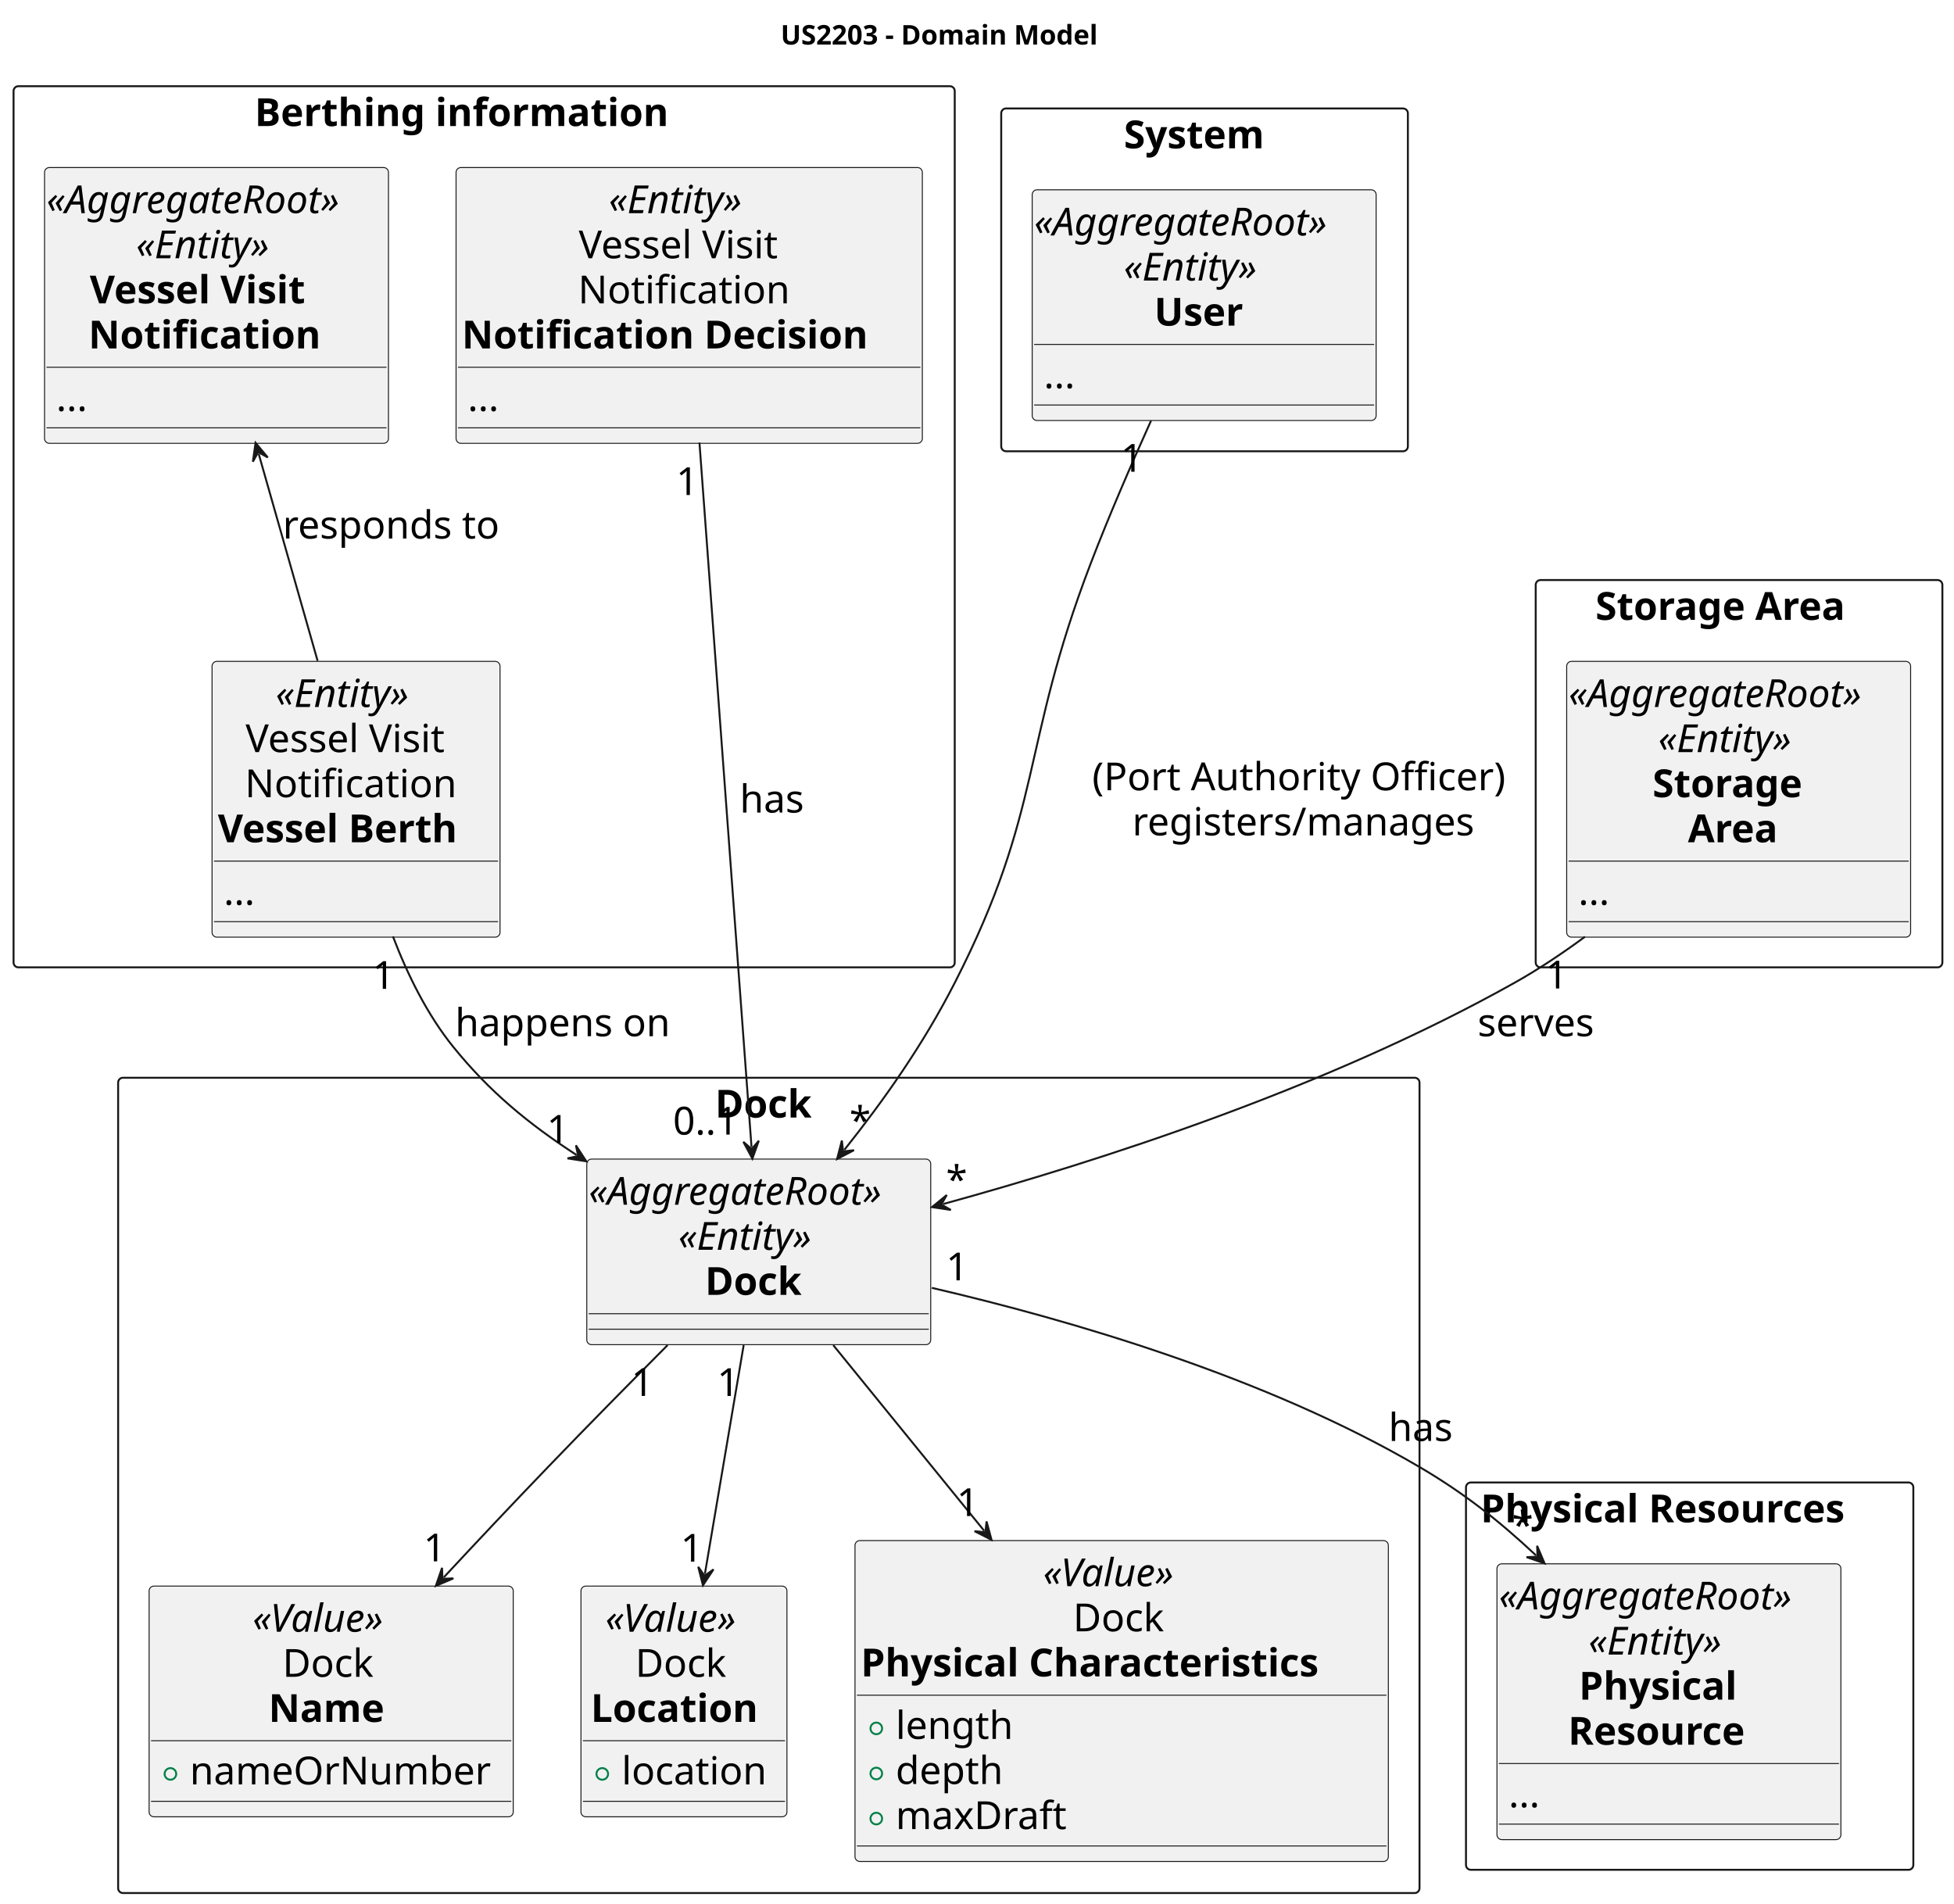
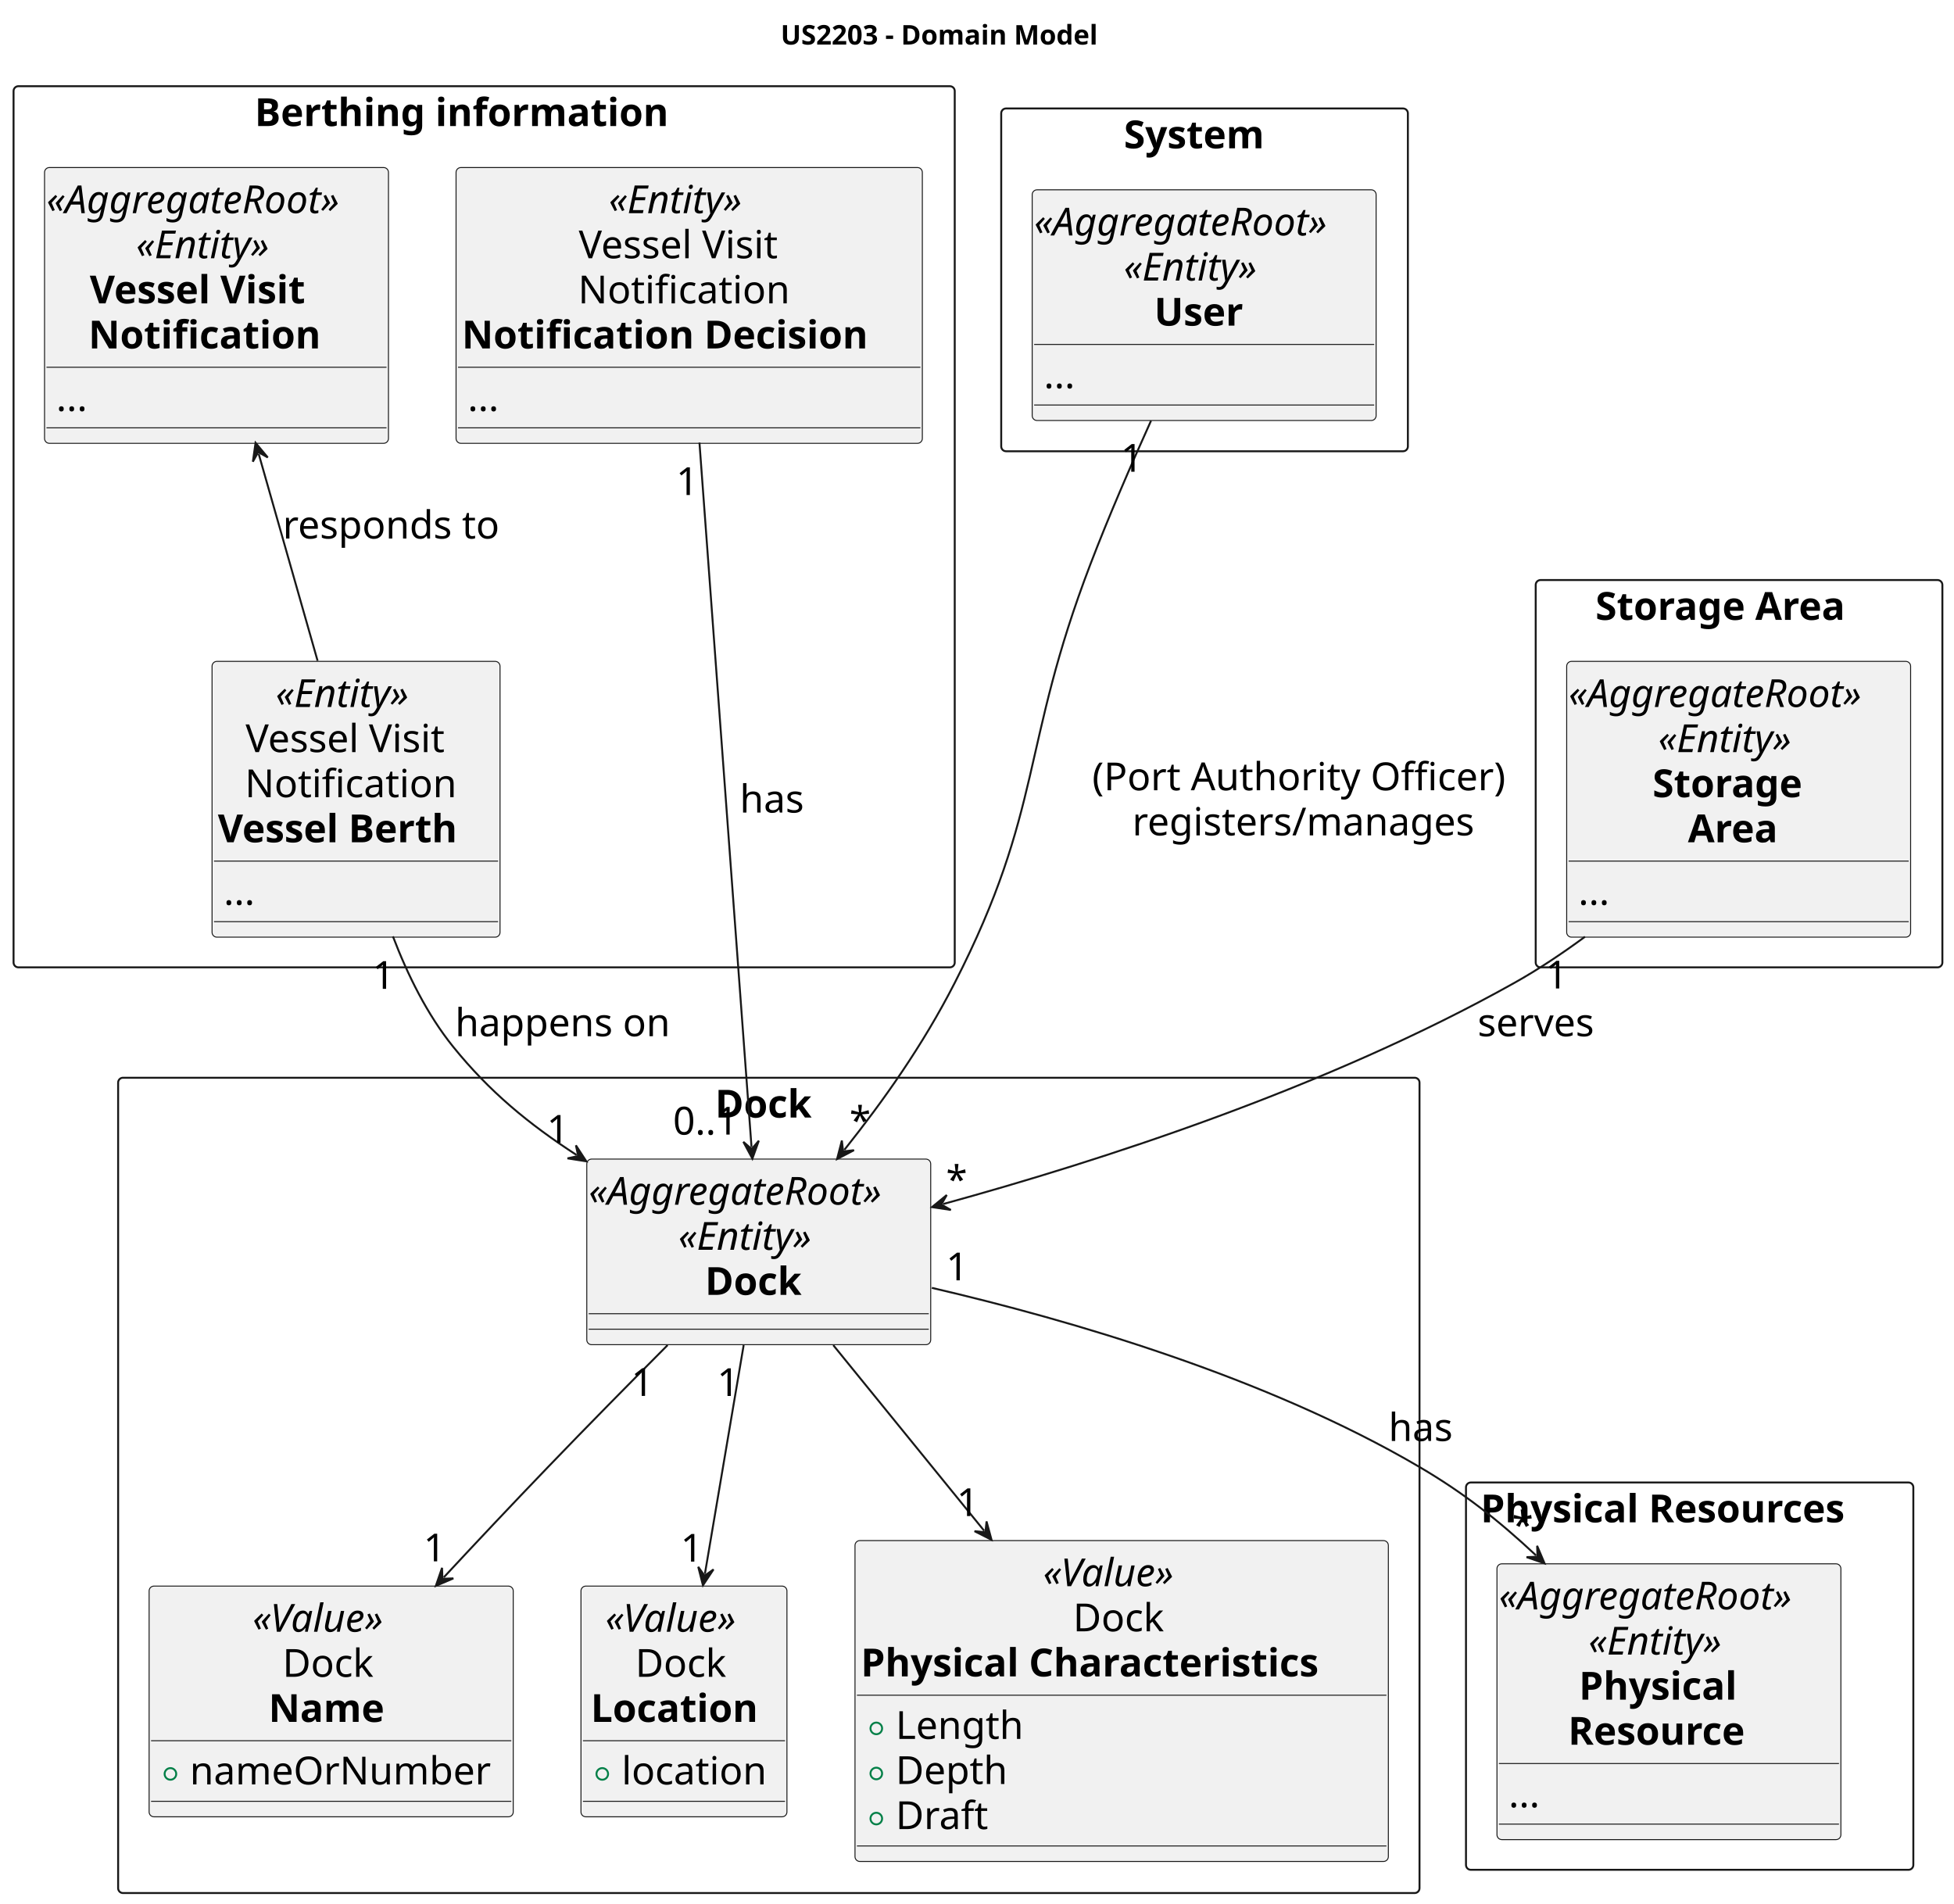
<svg xmlns="http://www.w3.org/2000/svg" contentStyleType="text/css" data-diagram-type="CLASS" height="983px" preserveAspectRatio="none" style="width:1009px;height:983px;background:#FFFFFF;" version="1.1" viewBox="0 0 1009 983" width="1009px" zoomAndPan="magnify">
  <defs />
  <g>
    <text fill="#000000" font-family="sans-serif" font-size="14" font-weight="bold" lengthAdjust="spacing" textLength="188.754" x="403.123" y="22.995">US2203 - Domain Model</text>
    <g class="cluster" data-entity="System" data-source-line="4" data-uid="ent0002" id="cluster_System">
      <rect fill="none" height="177" rx="2.5" ry="2.5" style="stroke:#181818;stroke-width:1;" width="210" x="517" y="56.014" />
      <text fill="#000000" font-family="sans-serif" font-size="20" font-weight="bold" lengthAdjust="spacing" textLength="83.311" x="580.345" y="76.578">System</text>
    </g>
    <g class="cluster" data-entity="Dock" data-source-line="13" data-uid="ent0004" id="cluster_Dock">
      <rect fill="none" height="421" rx="2.5" ry="2.5" style="stroke:#181818;stroke-width:1;" width="672" x="61" y="556.514" />
      <text fill="#000000" font-family="sans-serif" font-size="20" font-weight="bold" lengthAdjust="spacing" textLength="55.498" x="369.251" y="577.078">Dock</text>
    </g>
    <g class="cluster" data-entity="Physical Resources" data-source-line="38" data-uid="ent0009" id="cluster_Physical Resources">
      <rect fill="none" height="200" rx="2.5" ry="2.5" style="stroke:#181818;stroke-width:1;" width="231" x="757" y="765.514" />
      <text fill="#000000" font-family="sans-serif" font-size="20" font-weight="bold" lengthAdjust="spacing" textLength="215.898" x="764.551" y="786.078">Physical Resources</text>
    </g>
    <g class="cluster" data-entity="Berthing information" data-source-line="47" data-uid="ent0011" id="cluster_Berthing information">
      <rect fill="none" height="455" rx="2.5" ry="2.5" style="stroke:#181818;stroke-width:1;" width="486" x="7" y="44.514" />
      <text fill="#000000" font-family="sans-serif" font-size="20" font-weight="bold" lengthAdjust="spacing" textLength="236.973" x="131.514" y="65.078">Berthing information</text>
    </g>
    <g class="cluster" data-entity="Storage Area" data-source-line="66" data-uid="ent0015" id="cluster_Storage Area">
      <rect fill="none" height="200" rx="2.5" ry="2.5" style="stroke:#181818;stroke-width:1;" width="210" x="793" y="299.514" />
      <text fill="#000000" font-family="sans-serif" font-size="20" font-weight="bold" lengthAdjust="spacing" textLength="148.31" x="823.845" y="320.078">Storage Area</text>
    </g>
    <g class="entity" data-entity="user" data-source-line="6" data-uid="ent0003" id="entity_user">
      <rect fill="#F1F1F1" height="119.125" rx="2.5" ry="2.5" style="stroke:#181818;stroke-width:0.5;" width="177.596" x="533" y="98.014" />
      <text fill="#000000" font-family="sans-serif" font-size="20" font-style="italic" lengthAdjust="spacing" textLength="175.596" x="534" y="121.578">«AggregateRoot»</text>
      <text fill="#000000" font-family="sans-serif" font-size="20" font-style="italic" lengthAdjust="spacing" textLength="83.076" x="580.26" y="144.859">«Entity»</text>
      <text fill="#000000" font-family="sans-serif" font-size="20" font-weight="bold" lengthAdjust="spacing" textLength="51.572" x="596.012" y="168.141">User</text>
      <line style="stroke:#181818;stroke-width:0.5;" x1="534" x2="709.596" y1="177.857" y2="177.857" />
      <text fill="#000000" font-family="sans-serif" font-size="20" lengthAdjust="spacing" textLength="19.072" x="539" y="200.422">...</text>
      <line style="stroke:#181818;stroke-width:0.5;" x1="534" x2="709.596" y1="209.139" y2="209.139" />
    </g>
    <g class="entity" data-entity="dock" data-source-line="15" data-uid="ent0005" id="entity_dock">
      <rect fill="#F1F1F1" height="95.844" rx="2.5" ry="2.5" style="stroke:#181818;stroke-width:0.5;" width="177.596" x="303" y="598.514" />
      <text fill="#000000" font-family="sans-serif" font-size="20" font-style="italic" lengthAdjust="spacing" textLength="175.596" x="304" y="622.078">«AggregateRoot»</text>
      <text fill="#000000" font-family="sans-serif" font-size="20" font-style="italic" lengthAdjust="spacing" textLength="83.076" x="350.26" y="645.359">«Entity»</text>
      <text fill="#000000" font-family="sans-serif" font-size="20" font-weight="bold" lengthAdjust="spacing" textLength="55.498" x="364.049" y="668.641">Dock</text>
      <line style="stroke:#181818;stroke-width:0.5;" x1="304" x2="479.596" y1="678.357" y2="678.357" />
      <line style="stroke:#181818;stroke-width:0.5;" x1="304" x2="479.596" y1="686.357" y2="686.357" />
    </g>
    <g class="entity" data-entity="dock_name" data-source-line="19" data-uid="ent0006" id="entity_dock_name">
      <rect fill="#F1F1F1" height="119.125" rx="2.5" ry="2.5" style="stroke:#181818;stroke-width:0.5;" width="188.025" x="77" y="819.014" />
      <text fill="#000000" font-family="sans-serif" font-size="20" font-style="italic" lengthAdjust="spacing" textLength="81.162" x="130.432" y="842.578">«Value»</text>
      <text fill="#000000" font-family="sans-serif" font-size="20" lengthAdjust="spacing" textLength="50.215" x="145.905" y="865.859">Dock</text>
      <text fill="#000000" font-family="sans-serif" font-size="20" font-weight="bold" lengthAdjust="spacing" textLength="64.639" x="138.693" y="889.141">Name</text>
      <line style="stroke:#181818;stroke-width:0.5;" x1="78" x2="264.025" y1="898.857" y2="898.857" />
      <ellipse cx="88" cy="915.998" fill="none" rx="3" ry="3" style="stroke:#038048;stroke-width:1;" />
      <text fill="#000000" font-family="sans-serif" font-size="20" lengthAdjust="spacing" textLength="161.025" x="98" y="921.422">nameOrNumber</text>
      <line style="stroke:#181818;stroke-width:0.5;" x1="78" x2="264.025" y1="930.139" y2="930.139" />
    </g>
    <g class="entity" data-entity="dock_loc" data-source-line="24" data-uid="ent0007" id="entity_dock_loc">
      <rect fill="#F1F1F1" height="119.125" rx="2.5" ry="2.5" style="stroke:#181818;stroke-width:0.5;" width="106.356" x="300" y="819.014" />
      <text fill="#000000" font-family="sans-serif" font-size="20" font-style="italic" lengthAdjust="spacing" textLength="81.162" x="312.597" y="842.578">«Value»</text>
      <text fill="#000000" font-family="sans-serif" font-size="20" lengthAdjust="spacing" textLength="50.215" x="328.07" y="865.859">Dock</text>
      <text fill="#000000" font-family="sans-serif" font-size="20" font-weight="bold" lengthAdjust="spacing" textLength="96.231" x="305.062" y="889.141">Location</text>
      <line style="stroke:#181818;stroke-width:0.5;" x1="301" x2="405.356" y1="898.857" y2="898.857" />
      <ellipse cx="311" cy="915.998" fill="none" rx="3" ry="3" style="stroke:#038048;stroke-width:1;" />
      <text fill="#000000" font-family="sans-serif" font-size="20" lengthAdjust="spacing" textLength="79.356" x="321" y="921.422">location</text>
      <line style="stroke:#181818;stroke-width:0.5;" x1="301" x2="405.356" y1="930.139" y2="930.139" />
    </g>
    <g class="entity" data-entity="dock_physical_char" data-source-line="29" data-uid="ent0008" id="entity_dock_physical_char">
      <rect fill="#F1F1F1" height="165.688" rx="2.5" ry="2.5" style="stroke:#181818;stroke-width:0.5;" width="275.414" x="441.5" y="795.514" />
      <text fill="#000000" font-family="sans-serif" font-size="20" font-style="italic" lengthAdjust="spacing" textLength="81.162" x="538.626" y="819.078">«Value»</text>
      <text fill="#000000" font-family="sans-serif" font-size="20" lengthAdjust="spacing" textLength="50.215" x="554.1" y="842.359">Dock</text>
      <text fill="#000000" font-family="sans-serif" font-size="20" font-weight="bold" lengthAdjust="spacing" textLength="269.414" x="444.5" y="865.641">Physical Characteristics</text>
      <line style="stroke:#181818;stroke-width:0.5;" x1="442.5" x2="715.914" y1="875.357" y2="875.357" />
      <ellipse cx="452.5" cy="892.498" fill="none" rx="3" ry="3" style="stroke:#038048;stroke-width:1;" />
-       <text fill="#000000" font-family="sans-serif" font-size="20" lengthAdjust="spacing" textLength="63.75" x="462.5" y="897.922">length</text>
+       <text fill="#000000" font-family="sans-serif" font-size="20" lengthAdjust="spacing" textLength="69.336" x="462.5" y="897.922">Length</text>
      <ellipse cx="452.5" cy="915.779" fill="none" rx="3" ry="3" style="stroke:#038048;stroke-width:1;" />
-       <text fill="#000000" font-family="sans-serif" font-size="20" lengthAdjust="spacing" textLength="58.213" x="462.5" y="921.203">depth</text>
+       <text fill="#000000" font-family="sans-serif" font-size="20" lengthAdjust="spacing" textLength="60.918" x="462.5" y="921.203">Depth</text>
      <ellipse cx="452.5" cy="939.061" fill="none" rx="3" ry="3" style="stroke:#038048;stroke-width:1;" />
-       <text fill="#000000" font-family="sans-serif" font-size="20" lengthAdjust="spacing" textLength="94.336" x="462.5" y="944.484">maxDraft</text>
+       <text fill="#000000" font-family="sans-serif" font-size="20" lengthAdjust="spacing" textLength="50.762" x="462.5" y="944.484">Draft</text>
      <line style="stroke:#181818;stroke-width:0.5;" x1="442.5" x2="715.914" y1="953.201" y2="953.201" />
    </g>
    <g class="entity" data-entity="phys_res" data-source-line="40" data-uid="ent0010" id="entity_phys_res">
      <rect fill="#F1F1F1" height="142.406" rx="2.5" ry="2.5" style="stroke:#181818;stroke-width:0.5;" width="177.596" x="773" y="807.514" />
      <text fill="#000000" font-family="sans-serif" font-size="20" font-style="italic" lengthAdjust="spacing" textLength="175.596" x="774" y="831.078">«AggregateRoot»</text>
      <text fill="#000000" font-family="sans-serif" font-size="20" font-style="italic" lengthAdjust="spacing" textLength="83.076" x="820.26" y="854.359">«Entity»</text>
      <text fill="#000000" font-family="sans-serif" font-size="20" font-weight="bold" lengthAdjust="spacing" textLength="92.9" x="815.348" y="877.641">Physical</text>
      <text fill="#000000" font-family="sans-serif" font-size="20" font-weight="bold" lengthAdjust="spacing" textLength="104.131" x="809.732" y="900.922">Resource</text>
      <line style="stroke:#181818;stroke-width:0.5;" x1="774" x2="949.596" y1="910.639" y2="910.639" />
      <text fill="#000000" font-family="sans-serif" font-size="20" lengthAdjust="spacing" textLength="19.072" x="779" y="933.203">...</text>
      <line style="stroke:#181818;stroke-width:0.5;" x1="774" x2="949.596" y1="941.92" y2="941.92" />
    </g>
    <g class="entity" data-entity="vessel_visit_notif" data-source-line="49" data-uid="ent0012" id="entity_vessel_visit_notif">
      <rect fill="#F1F1F1" height="142.406" rx="2.5" ry="2.5" style="stroke:#181818;stroke-width:0.5;" width="177.596" x="23" y="86.514" />
      <text fill="#000000" font-family="sans-serif" font-size="20" font-style="italic" lengthAdjust="spacing" textLength="175.596" x="24" y="110.078">«AggregateRoot»</text>
      <text fill="#000000" font-family="sans-serif" font-size="20" font-style="italic" lengthAdjust="spacing" textLength="83.076" x="70.26" y="133.359">«Entity»</text>
      <text fill="#000000" font-family="sans-serif" font-size="20" font-weight="bold" lengthAdjust="spacing" textLength="130.889" x="46.353" y="156.641">Vessel Visit</text>
      <text fill="#000000" font-family="sans-serif" font-size="20" font-weight="bold" lengthAdjust="spacing" textLength="132.197" x="45.699" y="179.922">Notification</text>
      <line style="stroke:#181818;stroke-width:0.5;" x1="24" x2="199.596" y1="189.639" y2="189.639" />
      <text fill="#000000" font-family="sans-serif" font-size="20" lengthAdjust="spacing" textLength="19.072" x="29" y="212.203">...</text>
      <line style="stroke:#181818;stroke-width:0.5;" x1="24" x2="199.596" y1="220.92" y2="220.92" />
    </g>
    <g class="entity" data-entity="vessel_berth" data-source-line="54" data-uid="ent0013" id="entity_vessel_berth">
      <rect fill="#F1F1F1" height="142.406" rx="2.5" ry="2.5" style="stroke:#181818;stroke-width:0.5;" width="148.705" x="109.5" y="341.514" />
      <text fill="#000000" font-family="sans-serif" font-size="20" font-style="italic" lengthAdjust="spacing" textLength="83.076" x="142.315" y="365.078">«Entity»</text>
      <text fill="#000000" font-family="sans-serif" font-size="20" lengthAdjust="spacing" textLength="114.102" x="126.802" y="388.359">Vessel Visit</text>
      <text fill="#000000" font-family="sans-serif" font-size="20" lengthAdjust="spacing" textLength="114.756" x="126.475" y="411.641">Notification</text>
      <text fill="#000000" font-family="sans-serif" font-size="20" font-weight="bold" lengthAdjust="spacing" textLength="142.705" x="112.5" y="434.922">Vessel Berth</text>
      <line style="stroke:#181818;stroke-width:0.5;" x1="110.5" x2="257.205" y1="444.639" y2="444.639" />
      <text fill="#000000" font-family="sans-serif" font-size="20" lengthAdjust="spacing" textLength="19.072" x="115.5" y="467.203">...</text>
      <line style="stroke:#181818;stroke-width:0.5;" x1="110.5" x2="257.205" y1="475.92" y2="475.92" />
    </g>
    <g class="entity" data-entity="notif_dec" data-source-line="59" data-uid="ent0014" id="entity_notif_dec">
      <rect fill="#F1F1F1" height="142.406" rx="2.5" ry="2.5" style="stroke:#181818;stroke-width:0.5;" width="240.775" x="235.5" y="86.514" />
      <text fill="#000000" font-family="sans-serif" font-size="20" font-style="italic" lengthAdjust="spacing" textLength="83.076" x="314.35" y="110.078">«Entity»</text>
      <text fill="#000000" font-family="sans-serif" font-size="20" lengthAdjust="spacing" textLength="114.102" x="298.837" y="133.359">Vessel Visit</text>
      <text fill="#000000" font-family="sans-serif" font-size="20" lengthAdjust="spacing" textLength="114.756" x="298.51" y="156.641">Notification</text>
      <text fill="#000000" font-family="sans-serif" font-size="20" font-weight="bold" lengthAdjust="spacing" textLength="234.775" x="238.5" y="179.922">Notification Decision</text>
      <line style="stroke:#181818;stroke-width:0.5;" x1="236.5" x2="475.275" y1="189.639" y2="189.639" />
      <text fill="#000000" font-family="sans-serif" font-size="20" lengthAdjust="spacing" textLength="19.072" x="241.5" y="212.203">...</text>
      <line style="stroke:#181818;stroke-width:0.5;" x1="236.5" x2="475.275" y1="220.92" y2="220.92" />
    </g>
    <g class="entity" data-entity="storage_area" data-source-line="68" data-uid="ent0016" id="entity_storage_area">
      <rect fill="#F1F1F1" height="142.406" rx="2.5" ry="2.5" style="stroke:#181818;stroke-width:0.5;" width="177.596" x="809" y="341.514" />
      <text fill="#000000" font-family="sans-serif" font-size="20" font-style="italic" lengthAdjust="spacing" textLength="175.596" x="810" y="365.078">«AggregateRoot»</text>
      <text fill="#000000" font-family="sans-serif" font-size="20" font-style="italic" lengthAdjust="spacing" textLength="83.076" x="856.26" y="388.359">«Entity»</text>
      <text fill="#000000" font-family="sans-serif" font-size="20" font-weight="bold" lengthAdjust="spacing" textLength="88.945" x="853.325" y="411.641">Storage</text>
      <text fill="#000000" font-family="sans-serif" font-size="20" font-weight="bold" lengthAdjust="spacing" textLength="52.402" x="871.597" y="434.922">Area</text>
      <line style="stroke:#181818;stroke-width:0.5;" x1="810" x2="985.596" y1="444.639" y2="444.639" />
      <text fill="#000000" font-family="sans-serif" font-size="20" lengthAdjust="spacing" textLength="19.072" x="815" y="467.203">...</text>
      <line style="stroke:#181818;stroke-width:0.5;" x1="810" x2="985.596" y1="475.92" y2="475.92" />
    </g>
    <g class="link" data-entity-1="vessel_visit_notif" data-entity-2="vessel_berth" data-source-line="75" data-uid="lnk17" id="link_vessel_visit_notif_vessel_berth">
      <path codeLine="75" d="M133.602,234.424 C143.593,269.524 154.01,306.124 164,341.234" fill="none" id="vessel_visit_notif-backto-vessel_berth" style="stroke:#181818;stroke-width:1;" />
      <polygon fill="#181818" points="131.96,228.654,130.577,238.405,133.329,233.463,138.271,236.215,131.96,228.654" style="stroke:#181818;stroke-width:1;" />
      <text fill="#000000" font-family="sans-serif" font-size="20" lengthAdjust="spacing" textLength="118.106" x="146" y="278.078">responds to</text>
    </g>
    <g class="link" data-entity-1="vessel_berth" data-entity-2="dock" data-source-line="76" data-uid="lnk18" id="link_vessel_berth_dock">
      <path codeLine="76" d="M202.9,483.534 C210.44,503.304 220.6,523.924 234,540.514 C252.73,563.694 272.934,580.352 297.734,596.412" fill="none" id="vessel_berth-to-dock" style="stroke:#181818;stroke-width:1;" />
      <polygon fill="#181818" points="302.77,599.674,297.39,591.424,298.573,596.956,293.041,598.139,302.77,599.674" style="stroke:#181818;stroke-width:1;" />
      <text fill="#000000" font-family="sans-serif" font-size="20" lengthAdjust="spacing" textLength="116.992" x="235" y="535.078">happens on</text>
      <text fill="#000000" font-family="sans-serif" font-size="20" lengthAdjust="spacing" textLength="12.725" x="192.283" y="510.602">1</text>
      <text fill="#000000" font-family="sans-serif" font-size="20" lengthAdjust="spacing" textLength="12.725" x="282.339" y="590.062">1</text>
    </g>
    <g class="link" data-entity-1="notif_dec" data-entity-2="dock" data-source-line="78" data-uid="lnk19" id="link_notif_dec_dock">
      <path codeLine="78" d="M361.18,228.544 C368.62,329.224 381.697,506.21 388.067,592.32" fill="none" id="notif_dec-to-dock" style="stroke:#181818;stroke-width:1;" />
      <polygon fill="#181818" points="388.51,598.304,391.835,589.033,388.141,593.317,383.857,589.623,388.51,598.304" style="stroke:#181818;stroke-width:1;" />
      <text fill="#000000" font-family="sans-serif" font-size="20" lengthAdjust="spacing" textLength="35.352" x="382" y="419.578">has</text>
      <text fill="#000000" font-family="sans-serif" font-size="20" lengthAdjust="spacing" textLength="12.725" x="349.144" y="255.613">1</text>
      <text fill="#000000" font-family="sans-serif" font-size="20" lengthAdjust="spacing" textLength="38.164" x="347.526" y="585.874">0..1</text>
    </g>
    <g class="link" data-entity-1="dock" data-entity-2="dock_loc" data-source-line="80" data-uid="lnk20" id="link_dock_dock_loc">
      <path codeLine="80" d="M384.01,694.614 C377.93,730.494 370.523,774.198 363.993,812.698" fill="none" id="dock-to-dock_loc" style="stroke:#181818;stroke-width:1;" />
      <polygon fill="#181818" points="362.99,818.614,368.439,810.409,363.826,813.684,360.551,809.072,362.99,818.614" style="stroke:#181818;stroke-width:1;" />
      <text fill="#000000" font-family="sans-serif" font-size="20" lengthAdjust="spacing" textLength="12.725" x="370.29" y="720.842">1</text>
      <text fill="#000000" font-family="sans-serif" font-size="20" lengthAdjust="spacing" textLength="12.725" x="351.447" y="806.377">1</text>
    </g>
    <g class="link" data-entity-1="dock" data-entity-2="phys_res" data-source-line="81" data-uid="lnk21" id="link_dock_phys_res">
      <path codeLine="81" d="M481.19,665.014 C552.72,681.634 653.87,711.074 733,757.514 C755.95,770.984 773.818,785.055 793.198,803.185" fill="none" id="dock-to-phys_res" style="stroke:#181818;stroke-width:1;" />
      <polygon fill="#181818" points="797.58,807.284,793.74,798.214,793.929,803.868,788.275,804.056,797.58,807.284" style="stroke:#181818;stroke-width:1;" />
      <text fill="#000000" font-family="sans-serif" font-size="20" lengthAdjust="spacing" textLength="35.352" x="717" y="744.078">has</text>
      <text fill="#000000" font-family="sans-serif" font-size="20" lengthAdjust="spacing" textLength="12.725" x="488.521" y="661.131">1</text>
      <text fill="#000000" font-family="sans-serif" font-size="20" lengthAdjust="spacing" textLength="10" x="780.766" y="794.698">*</text>
    </g>
    <g class="link" data-entity-1="dock" data-entity-2="dock_name" data-source-line="82" data-uid="lnk22" id="link_dock_dock_name">
      <path codeLine="82" d="M344.74,694.584 C325.46,713.954 303.03,736.684 283,757.514 C263.94,777.334 247.418,794.872 229.148,814.502" fill="none" id="dock-to-dock_name" style="stroke:#181818;stroke-width:1;" />
      <polygon fill="#181818" points="225.06,818.894,234.12,815.031,228.466,815.234,228.264,809.58,225.06,818.894" style="stroke:#181818;stroke-width:1;" />
      <text fill="#000000" font-family="sans-serif" font-size="20" lengthAdjust="spacing" textLength="12.725" x="325.988" y="720.809">1</text>
      <text fill="#000000" font-family="sans-serif" font-size="20" lengthAdjust="spacing" textLength="12.725" x="218.657" y="806.244">1</text>
    </g>
    <g class="link" data-entity-1="dock" data-entity-2="dock_physical_char" data-source-line="83" data-uid="lnk23" id="link_dock_dock_physical_char">
      <path codeLine="83" d="M430.29,694.614 C453.8,723.524 480.775,756.708 508.215,790.458" fill="none" id="dock-to-dock_physical_char" style="stroke:#181818;stroke-width:1;" />
      <polygon fill="#181818" points="512,795.114,509.426,785.607,508.846,791.234,503.219,790.654,512,795.114" style="stroke:#181818;stroke-width:1;" />
      <text fill="#000000" font-family="sans-serif" font-size="20" lengthAdjust="spacing" textLength="12.725" x="493.967" y="782.844">1</text>
    </g>
    <g class="link" data-entity-1="user" data-entity-2="dock" data-source-line="85" data-uid="lnk24" id="link_user_dock">
      <path codeLine="85" d="M594.38,217.214 C584,240.174 572.43,266.864 563,291.514 C526.93,385.764 538.94,417.664 493,507.514 C476.44,539.894 456.345,568.188 435.985,593.788" fill="none" id="user-to-dock" style="stroke:#181818;stroke-width:1;" />
      <polygon fill="#181818" points="432.25,598.484,440.983,593.93,435.362,594.57,434.721,588.95,432.25,598.484" style="stroke:#181818;stroke-width:1;" />
      <text fill="#000000" font-family="sans-serif" font-size="20" lengthAdjust="spacing" textLength="228.154" x="564" y="408.078">(Port Authority Officer)</text>
      <text fill="#000000" font-family="sans-serif" font-size="20" lengthAdjust="spacing" textLength="186.816" x="584.669" y="431.359">registers/manages</text>
      <text fill="#000000" font-family="sans-serif" font-size="20" lengthAdjust="spacing" textLength="12.725" x="578.764" y="243.574">1</text>
      <text fill="#000000" font-family="sans-serif" font-size="20" lengthAdjust="spacing" textLength="10" x="438.642" y="585.707">*</text>
    </g>
    <g class="link" data-entity-1="storage_area" data-entity-2="dock" data-source-line="87" data-uid="lnk25" id="link_storage_area_dock">
      <path codeLine="87" d="M818.44,483.714 C806.66,492.384 794.33,500.614 782,507.514 C685.03,561.824 568.565,599.313 487.045,621.723" fill="none" id="storage_area-to-dock" style="stroke:#181818;stroke-width:1;" />
      <polygon fill="#181818" points="481.26,623.314,490.998,624.785,486.081,621.988,488.878,617.071,481.26,623.314" style="stroke:#181818;stroke-width:1;" />
      <text fill="#000000" font-family="sans-serif" font-size="20" lengthAdjust="spacing" textLength="65.508" x="763" y="535.078">serves</text>
      <text fill="#000000" font-family="sans-serif" font-size="20" lengthAdjust="spacing" textLength="12.725" x="798.073" y="510.413">1</text>
      <text fill="#000000" font-family="sans-serif" font-size="20" lengthAdjust="spacing" textLength="10" x="488.492" y="616.238">*</text>
    </g>
  </g>
</svg>
